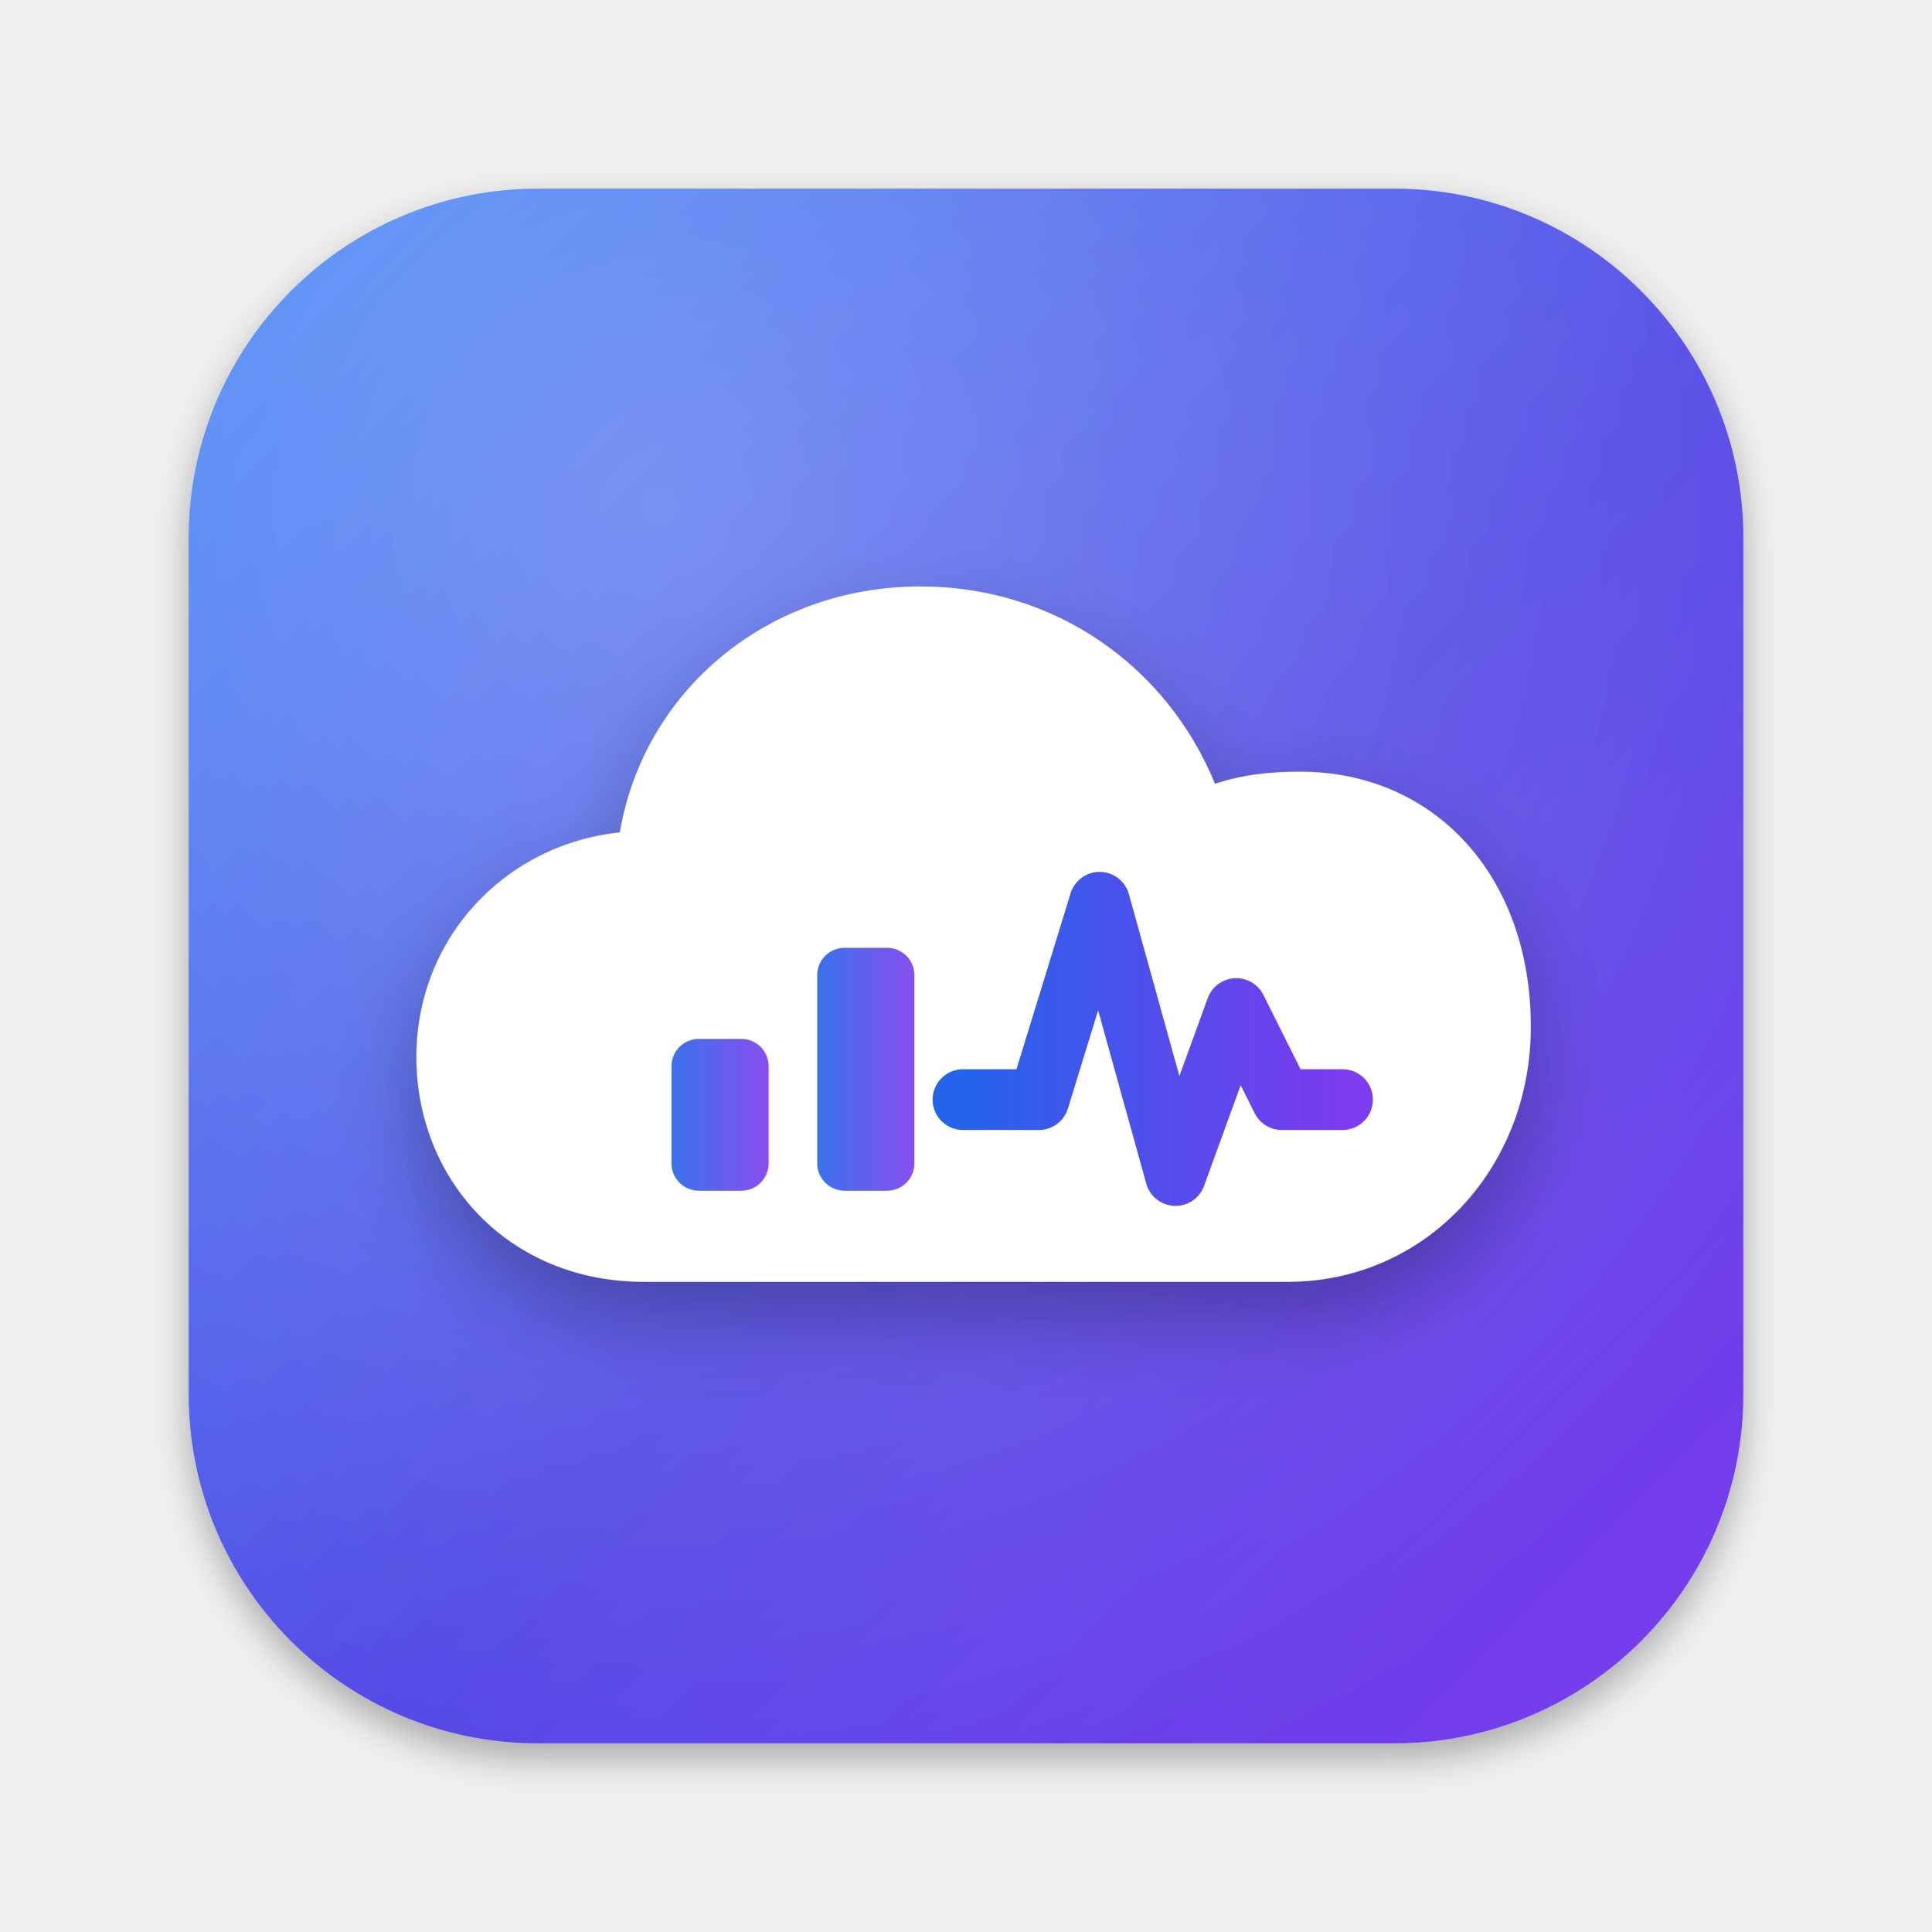
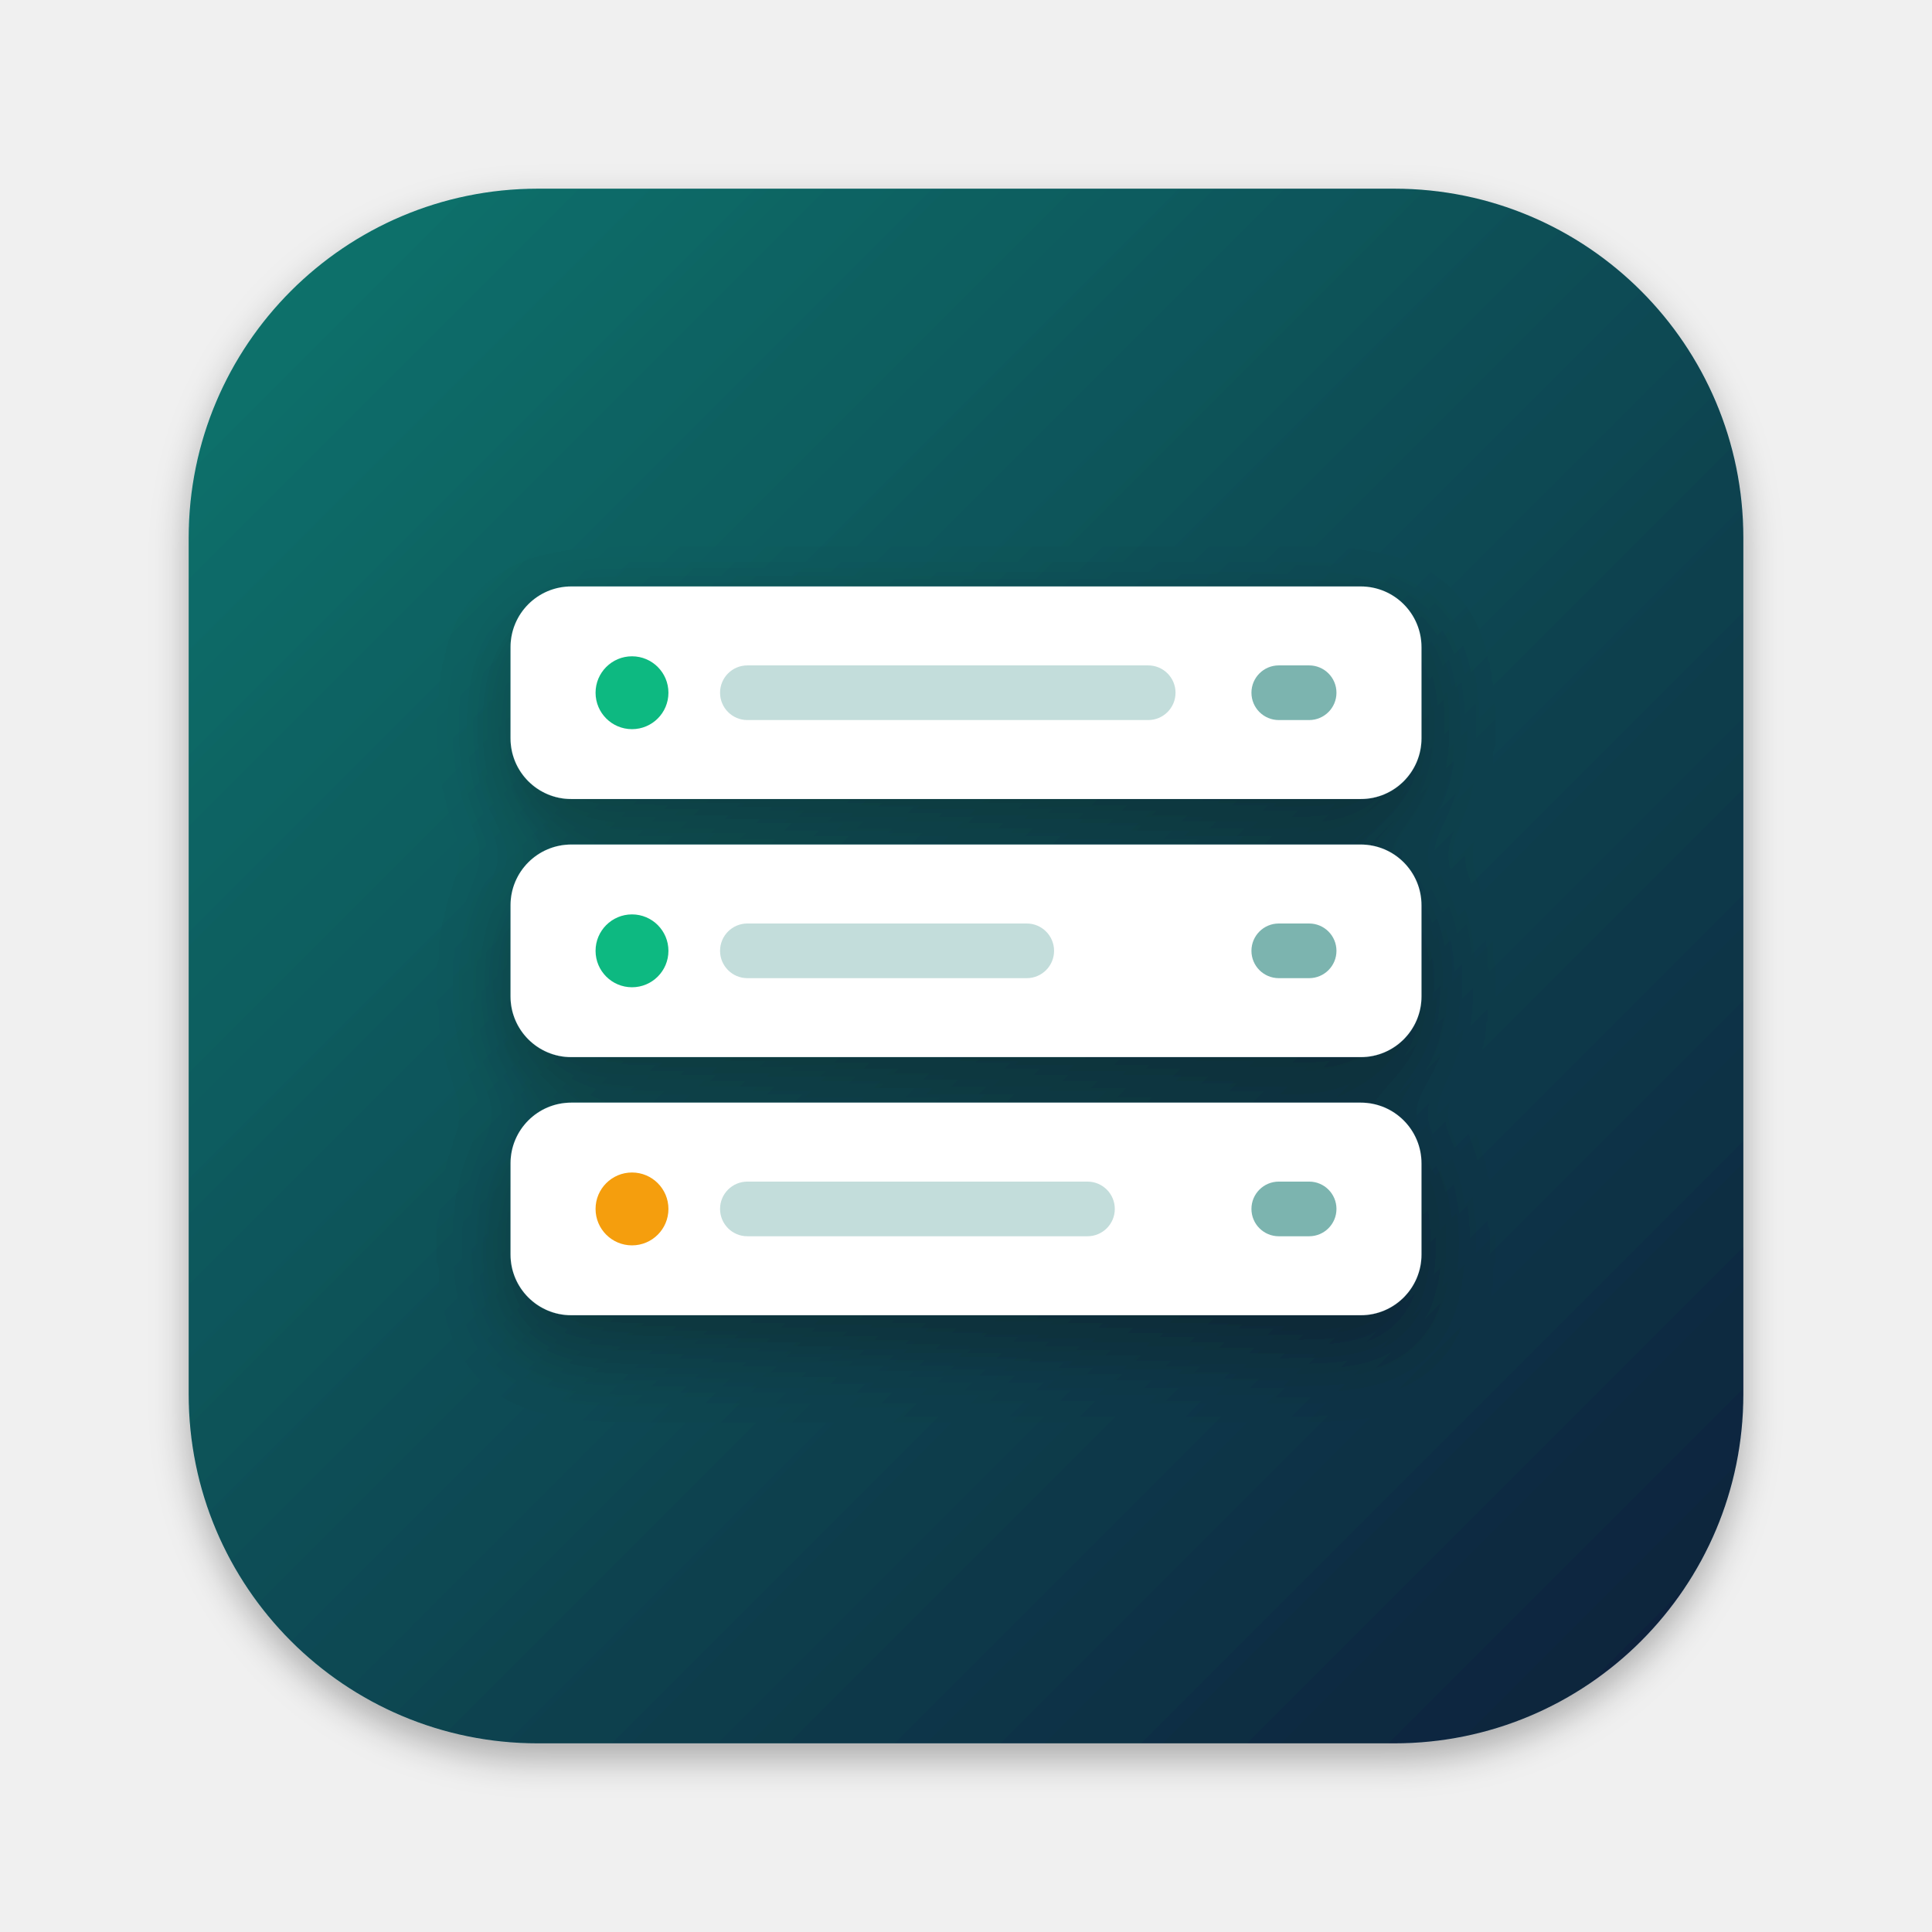
<svg xmlns="http://www.w3.org/2000/svg" width="1024" height="1024" viewBox="0 0 1024 1024">
  <defs>
    <clipPath id="sq">
-       <rect x="0" y="0" width="1024" height="1024" rx="230" />
+       <rect width="1024" height="1024" rx="230" />
    </clipPath>
    <filter id="ms" x="-10%" y="-10%" width="120%" height="130%">
      <feDropShadow dx="0" dy="10" stdDeviation="12" flood-color="#000" flood-opacity=".3" />
    </filter>
  </defs>
  <g transform="translate(100,100) scale(0.8047)" filter="url(#ms)">
    <g clip-path="url(#sq)">
      <defs>
        <linearGradient id="bg" x1="0" y1="0" x2="1" y2="1">
-           <stop offset="0" stop-color="#3B82F6" />
-           <stop offset=".55" stop-color="#4F46E5" />
-           <stop offset="1" stop-color="#7C3AED" />
+           <stop offset="0" stop-color="#0F766E" />
+           <stop offset="1" stop-color="#0B1F3A" />
        </linearGradient>
-         <linearGradient id="lg" x1="0" y1="0" x2="1" y2="0">
-           <stop offset="0" stop-color="#2563EB" />
-           <stop offset="1" stop-color="#7C3AED" />
-         </linearGradient>
-         <linearGradient id="cg" x1="0" y1="0" x2="0" y2="1">
-           <stop offset="0" stop-color="#60A5FA" />
-           <stop offset="1" stop-color="#A78BFA" />
+         <linearGradient id="bar" x1="0" y1="0" x2="1" y2="1">
+           <stop offset="0" stop-color="#5EEAD4" />
+           <stop offset="1" stop-color="#38BDF8" />
        </linearGradient>
        <linearGradient id="tg" x1="0" y1="0" x2="0" y2="1">
          <stop offset="0" stop-color="#FFFFFF" />
-           <stop offset="1" stop-color="#BDBDBD" />
+           <stop offset="1" stop-color="#C4C4C4" />
        </linearGradient>
-         <radialGradient id="glow" cx=".3" cy=".2" r=".9">
-           <stop offset="0" stop-color="#fff" stop-opacity="0.28" />
-           <stop offset="1" stop-color="#fff" stop-opacity="0" />
-         </radialGradient>
        <filter id="sh" x="-20%" y="-20%" width="140%" height="160%">
-           <feDropShadow dx="0" dy="24" stdDeviation="28" flood-color="#000" flood-opacity="0.28" />
+           <feDropShadow dx="0" dy="22" stdDeviation="26" flood-color="#000" flood-opacity="0.3" />
        </filter>
      </defs>
      <rect width="1024" height="1024" fill="url(#bg)" />
-       <rect width="1024" height="1024" fill="url(#glow)" />
      <g filter="url(#sh)">
-         <path fill="#FFFFFF" d="       M 300 720       C 210 720 150 652 150 572       C 150 494 208 432 284 424       C 300 330 382 262 482 262       C 570 262 644 314 676 392       C 694 386 712 384 732 384       C 820 384 884 452 884 552       C 884 646 814 720 724 720 Z" />
+         <rect x="212" y="262" width="600" height="140" rx="40" fill="#FFFFFF" />
+         <circle cx="292" cy="332" r="24" fill="#10B981" />
+         <rect x="350" y="314" width="300" height="36" rx="18" fill="#0F766E" opacity=".25" />
+         <rect x="700" y="314" width="56" height="36" rx="18" fill="#0F766E" opacity=".55" />
+         <rect x="212" y="432" width="600" height="140" rx="40" fill="#FFFFFF" />
+         <circle cx="292" cy="502" r="24" fill="#10B981" />
+         <rect x="350" y="484" width="220" height="36" rx="18" fill="#0F766E" opacity=".25" />
+         <rect x="700" y="484" width="56" height="36" rx="18" fill="#0F766E" opacity=".55" />
+         <rect x="212" y="602" width="600" height="140" rx="40" fill="#FFFFFF" />
+         <circle cx="292" cy="672" r="24" fill="#F59E0B" />
+         <rect x="350" y="654" width="260" height="36" rx="18" fill="#0F766E" opacity=".25" />
+         <rect x="700" y="654" width="56" height="36" rx="18" fill="#0F766E" opacity=".55" />
      </g>
-       <rect x="318" y="560" width="64" height="100" rx="18" fill="url(#lg)" opacity=".9" />
-       <rect x="414" y="500" width="64" height="160" rx="18" fill="url(#lg)" opacity=".9" />
-       <polyline points="510,600 560,600 600,470 650,650 690,540 720,600 760,600" fill="none" stroke="url(#lg)" stroke-width="40" stroke-linecap="round" stroke-linejoin="round" />
    </g>
  </g>
</svg>
